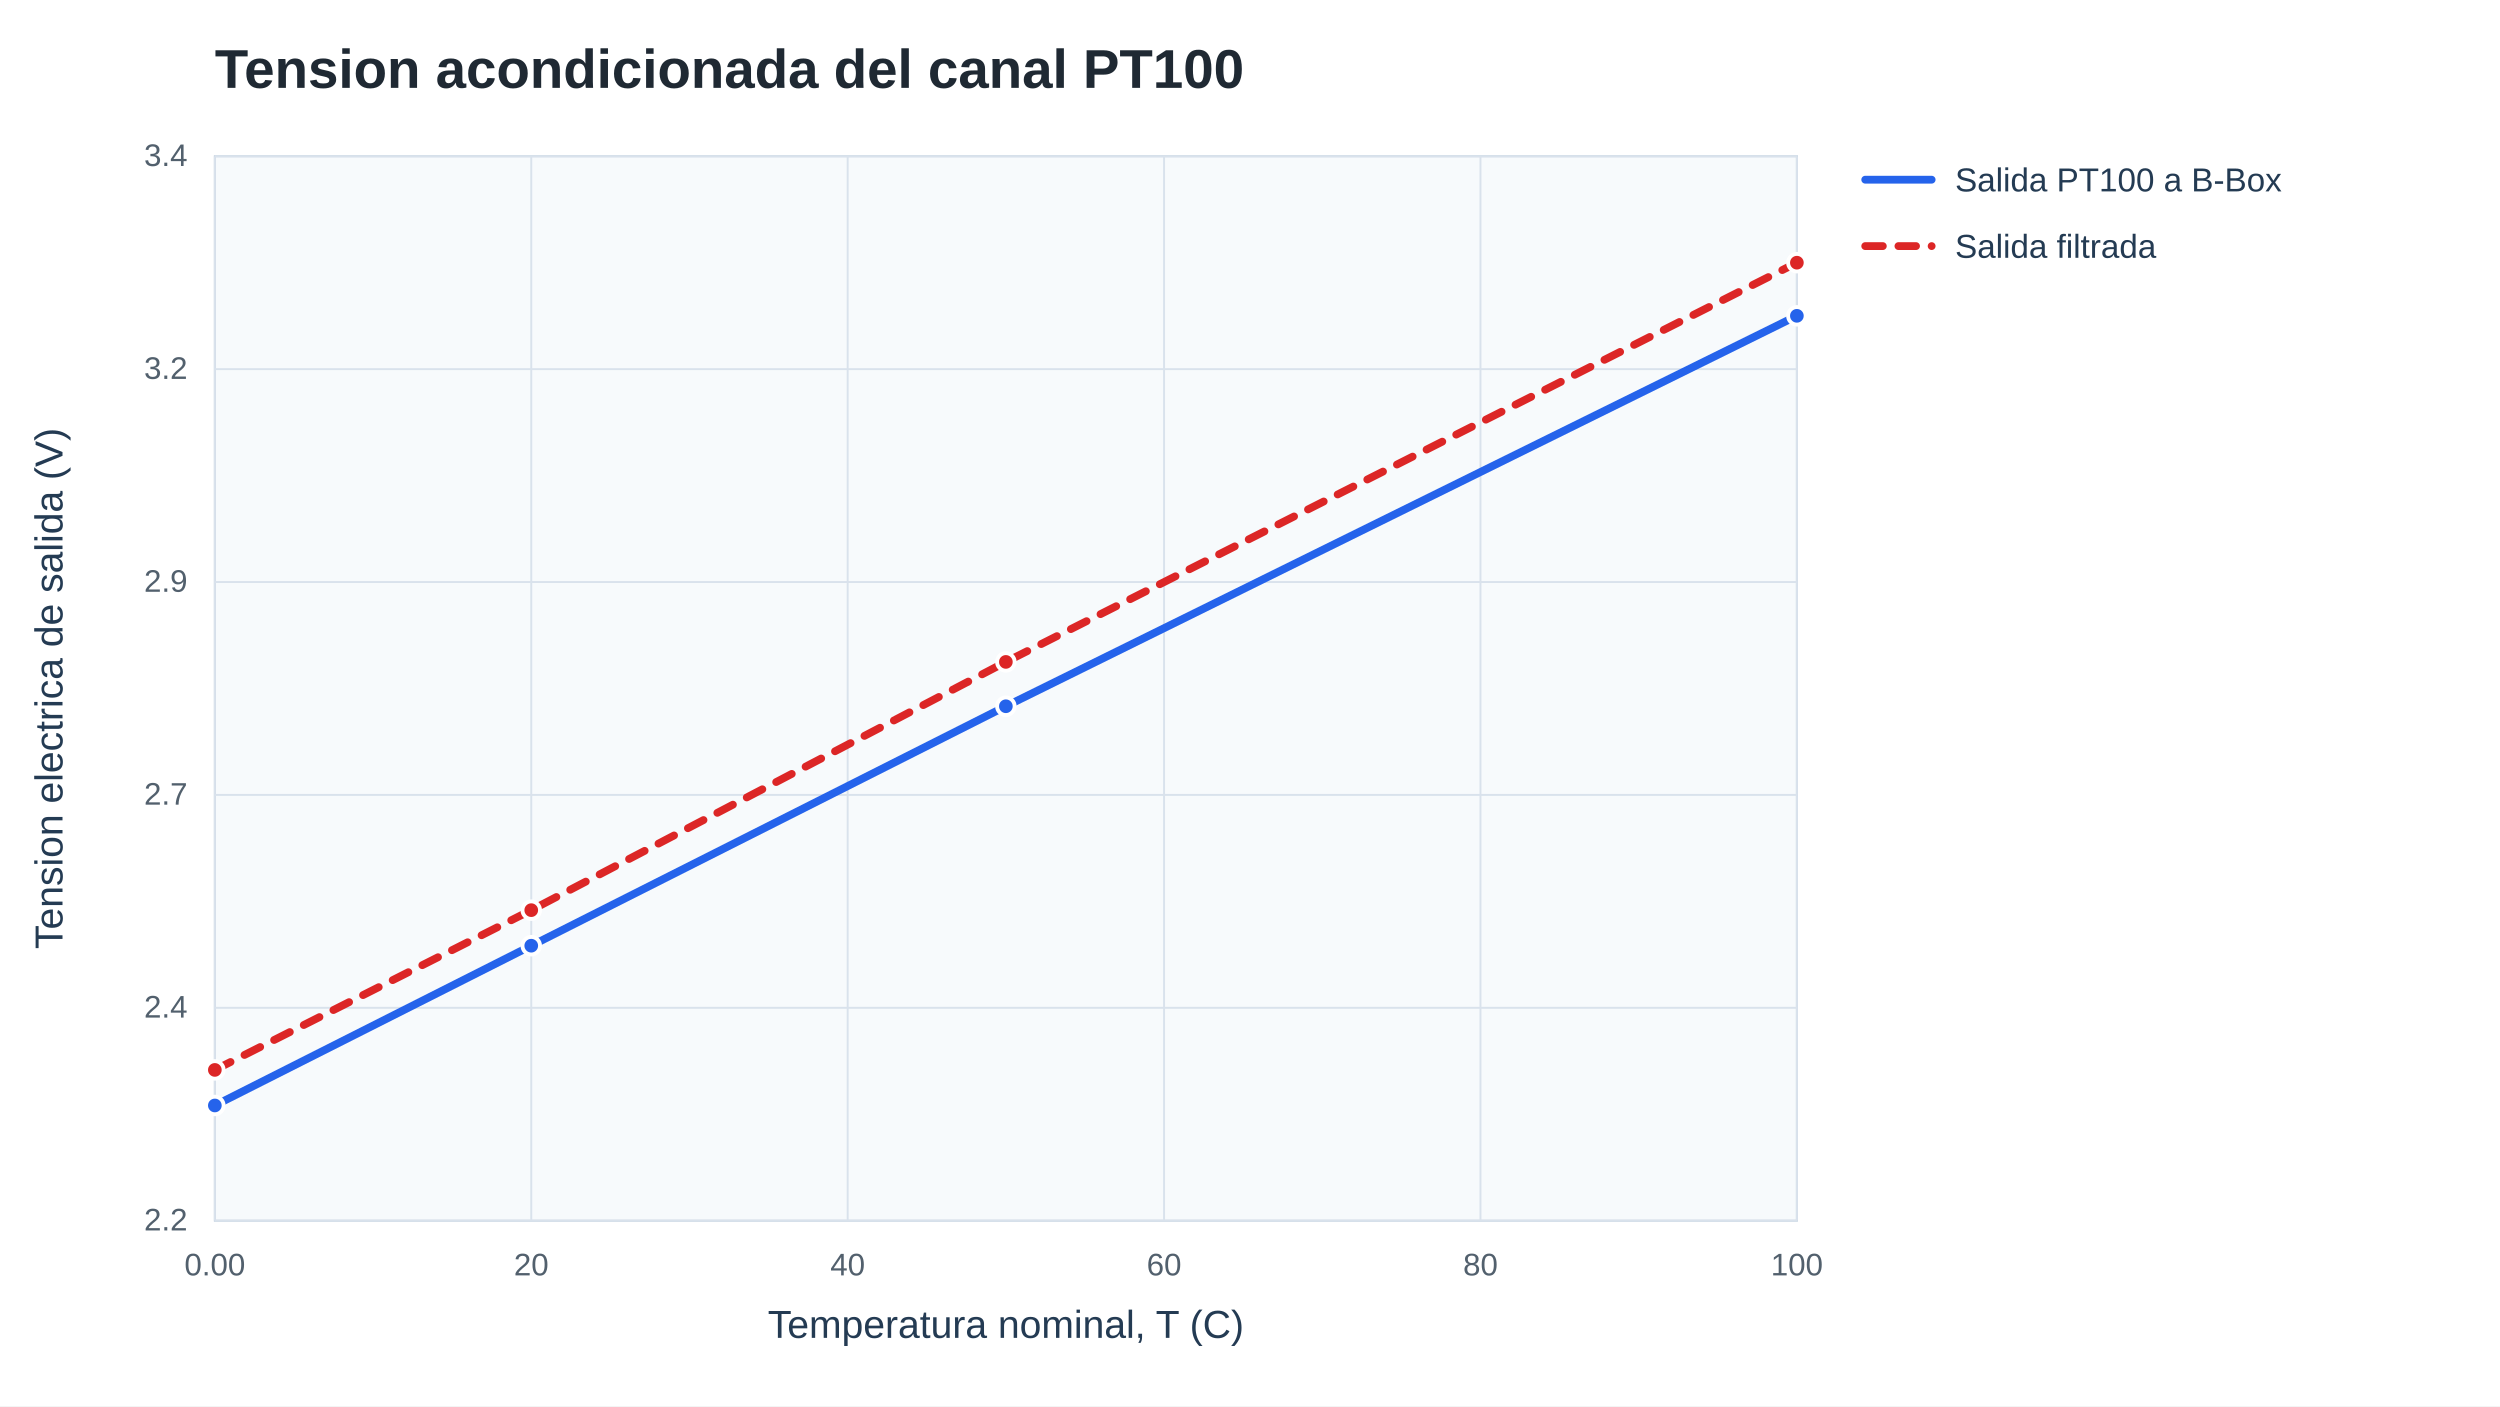
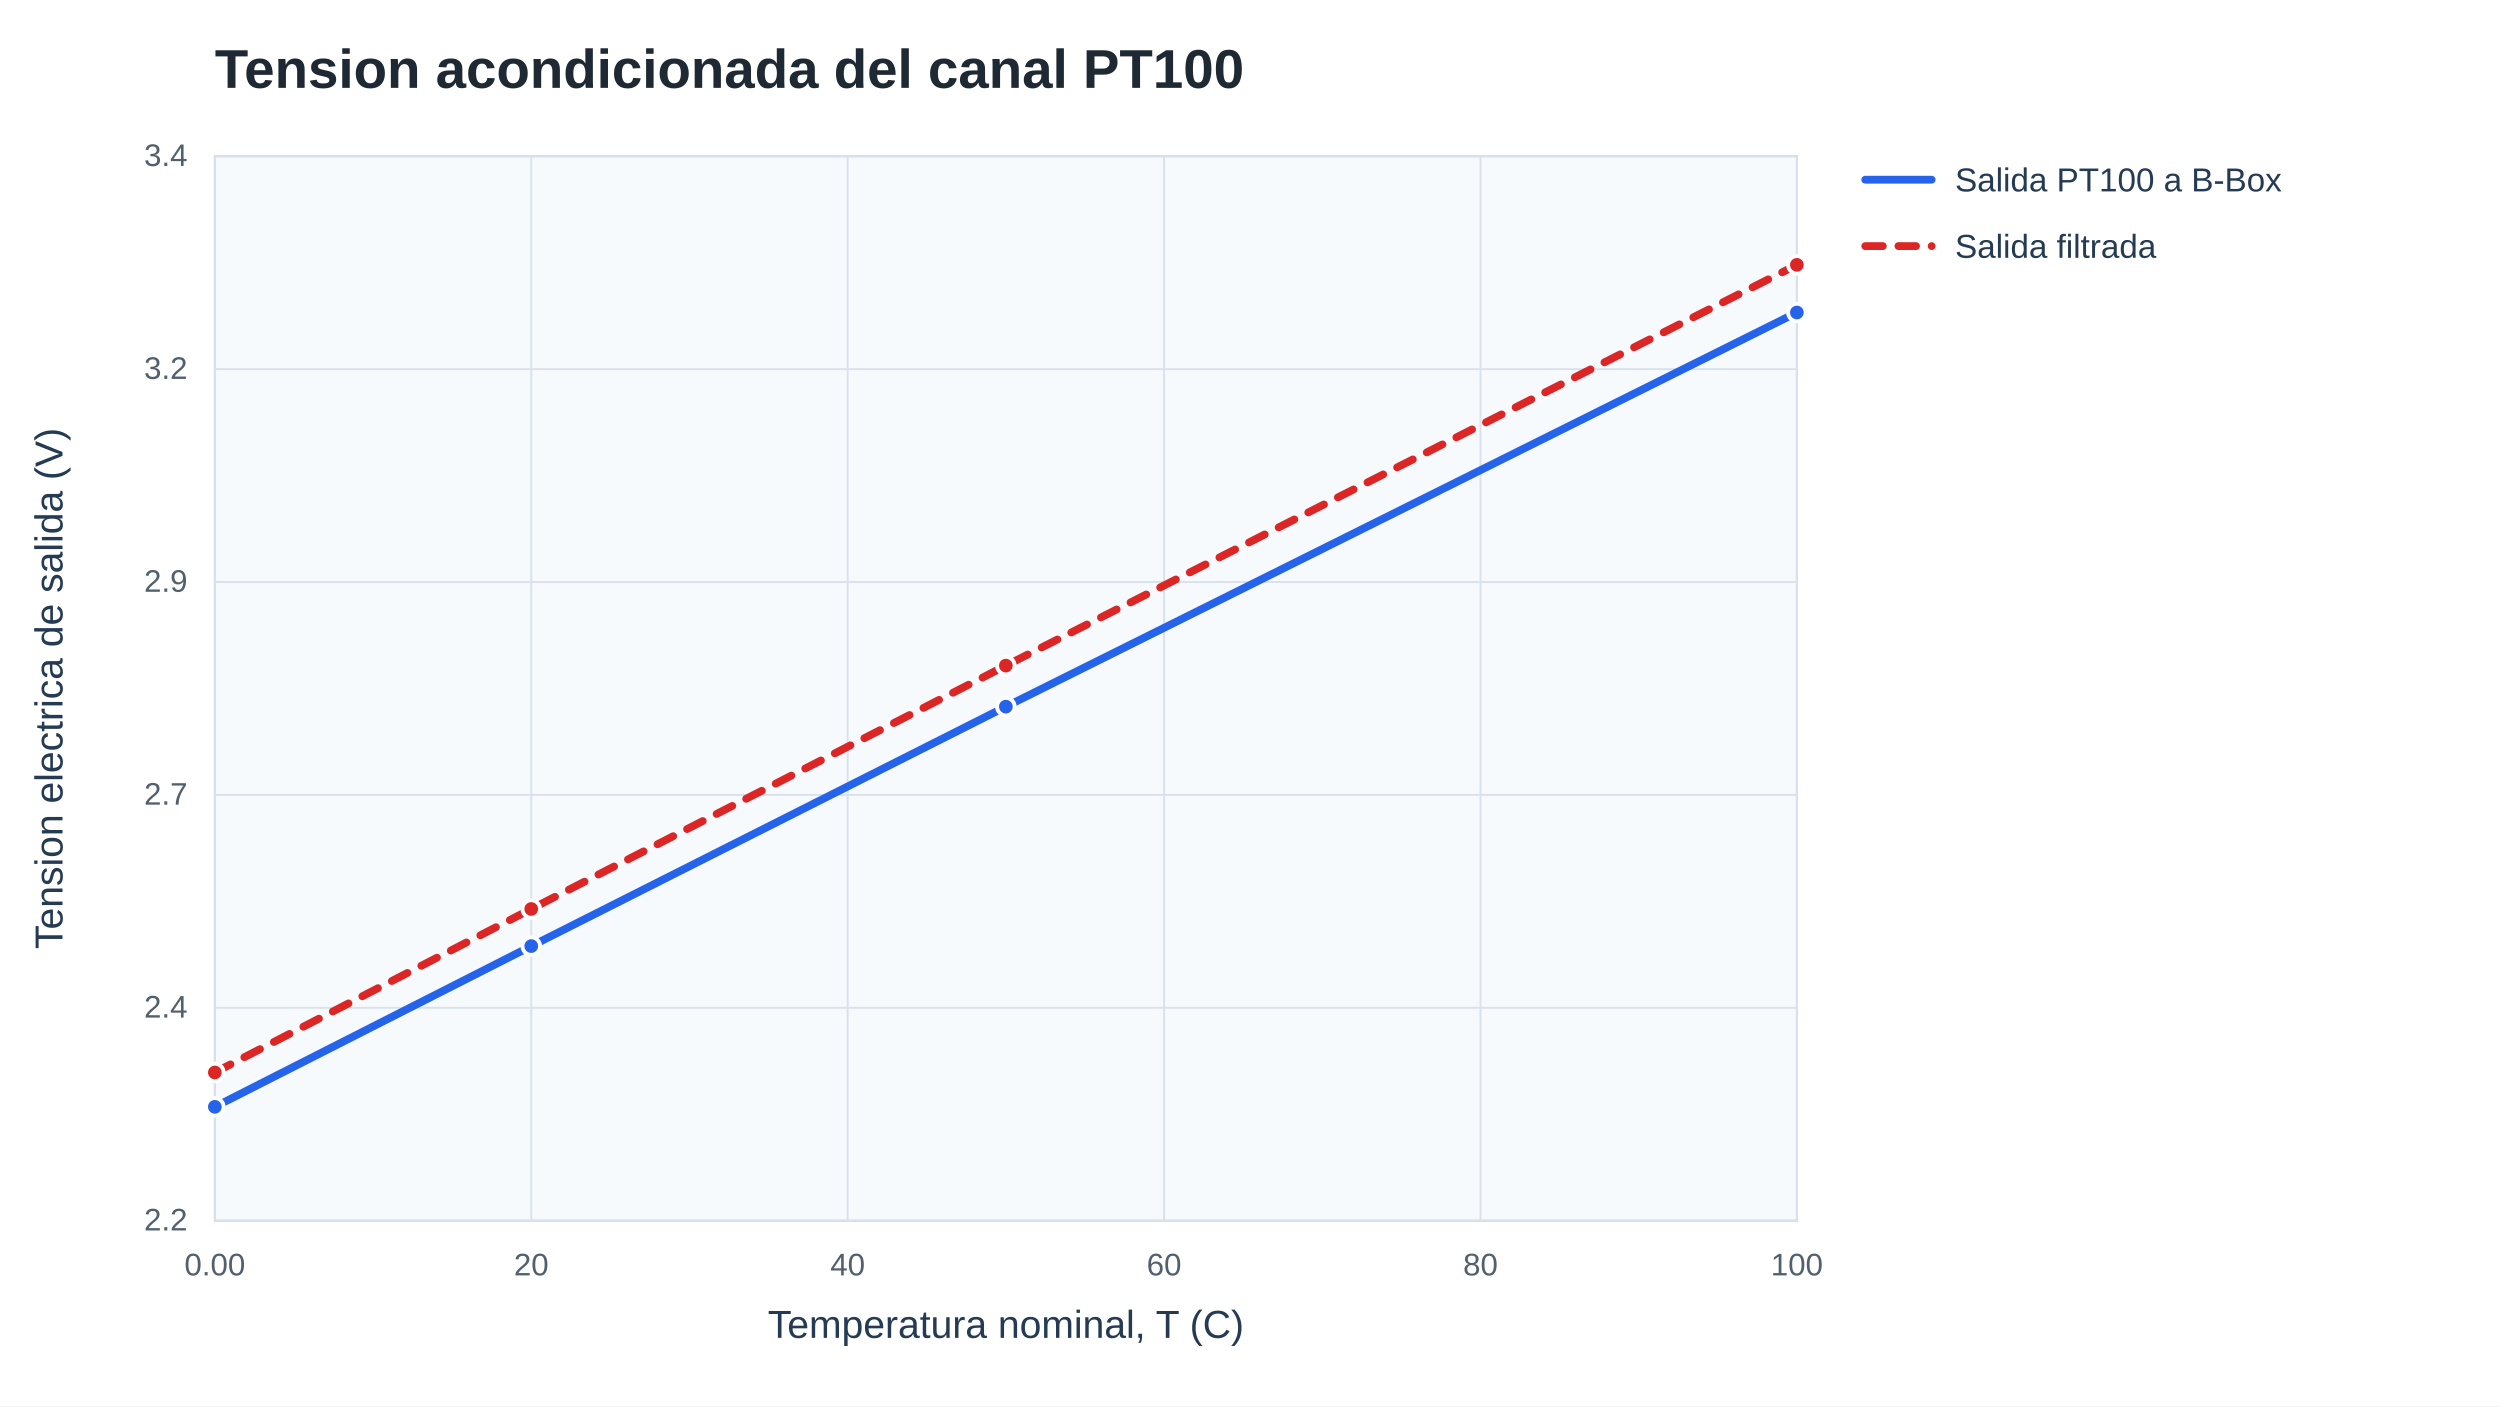
<svg xmlns="http://www.w3.org/2000/svg" width="1280" height="720" viewBox="0 0 1280 720">
  <rect width="1280" height="720" fill="#ffffff" />
  <text x="110" y="45" font-family="Arial, sans-serif" font-size="28" font-weight="700" fill="#1f2933">Tension acondicionada del canal PT100</text>
  <text x="515.0" y="685" text-anchor="middle" font-family="Arial, sans-serif" font-size="20" fill="#243b53">Temperatura nominal, T (C)</text>
  <text x="32" y="352.5" transform="rotate(-90 32 352.5)" text-anchor="middle" font-family="Arial, sans-serif" font-size="20" fill="#243b53">Tension electrica de salida (V)</text>
  <rect x="110" y="80" width="810" height="545" fill="#f7fafc" stroke="#bcccdc" stroke-width="1" />
  <line x1="110.0" y1="80" x2="110.0" y2="625" stroke="#d9e2ec" stroke-width="1" />
  <text x="110.0" y="653" text-anchor="middle" font-family="Arial, sans-serif" font-size="16" fill="#52606d">0.00</text>
  <line x1="272.0" y1="80" x2="272.0" y2="625" stroke="#d9e2ec" stroke-width="1" />
  <text x="272.0" y="653" text-anchor="middle" font-family="Arial, sans-serif" font-size="16" fill="#52606d">20</text>
  <line x1="434.0" y1="80" x2="434.0" y2="625" stroke="#d9e2ec" stroke-width="1" />
  <text x="434.0" y="653" text-anchor="middle" font-family="Arial, sans-serif" font-size="16" fill="#52606d">40</text>
  <line x1="596.0" y1="80" x2="596.0" y2="625" stroke="#d9e2ec" stroke-width="1" />
  <text x="596.0" y="653" text-anchor="middle" font-family="Arial, sans-serif" font-size="16" fill="#52606d">60</text>
  <line x1="758.0" y1="80" x2="758.0" y2="625" stroke="#d9e2ec" stroke-width="1" />
  <text x="758.0" y="653" text-anchor="middle" font-family="Arial, sans-serif" font-size="16" fill="#52606d">80</text>
  <line x1="920.0" y1="80" x2="920.0" y2="625" stroke="#d9e2ec" stroke-width="1" />
  <text x="920.0" y="653" text-anchor="middle" font-family="Arial, sans-serif" font-size="16" fill="#52606d">100</text>
  <line x1="110" y1="625.0" x2="920" y2="625.0" stroke="#d9e2ec" stroke-width="1" />
  <text x="96" y="630.0" text-anchor="end" font-family="Arial, sans-serif" font-size="16" fill="#52606d">2.2</text>
  <line x1="110" y1="516.0" x2="920" y2="516.0" stroke="#d9e2ec" stroke-width="1" />
  <text x="96" y="521.0" text-anchor="end" font-family="Arial, sans-serif" font-size="16" fill="#52606d">2.4</text>
  <line x1="110" y1="407.0" x2="920" y2="407.0" stroke="#d9e2ec" stroke-width="1" />
  <text x="96" y="412.0" text-anchor="end" font-family="Arial, sans-serif" font-size="16" fill="#52606d">2.7</text>
  <line x1="110" y1="298.0" x2="920" y2="298.0" stroke="#d9e2ec" stroke-width="1" />
  <text x="96" y="303.0" text-anchor="end" font-family="Arial, sans-serif" font-size="16" fill="#52606d">2.9</text>
  <line x1="110" y1="189.0" x2="920" y2="189.0" stroke="#d9e2ec" stroke-width="1" />
  <text x="96" y="194.0" text-anchor="end" font-family="Arial, sans-serif" font-size="16" fill="#52606d">3.2</text>
  <line x1="110" y1="80.0" x2="920" y2="80.0" stroke="#d9e2ec" stroke-width="1" />
  <text x="96" y="85.0" text-anchor="end" font-family="Arial, sans-serif" font-size="16" fill="#52606d">3.4</text>
-   <polyline fill="none" stroke="#2563eb" stroke-width="4" stroke-linejoin="round" stroke-linecap="round" points="110.0,566.0 272.0,484.2 515.0,361.6 920.0,161.7" />
-   <circle cx="110.0" cy="566.0" r="4.5" fill="#2563eb" stroke="#ffffff" stroke-width="2" />
-   <circle cx="272.0" cy="484.2" r="4.5" fill="#2563eb" stroke="#ffffff" stroke-width="2" />
-   <circle cx="515.0" cy="361.6" r="4.5" fill="#2563eb" stroke="#ffffff" stroke-width="2" />
-   <circle cx="920.0" cy="161.7" r="4.5" fill="#2563eb" stroke="#ffffff" stroke-width="2" />
-   <polyline fill="none" stroke="#dc2626" stroke-width="4" stroke-linejoin="round" stroke-linecap="round" stroke-dasharray="9 8" points="110.0,547.8 272.0,466.0 515.0,338.9 920.0,134.5" />
-   <circle cx="110.0" cy="547.8" r="4.5" fill="#dc2626" stroke="#ffffff" stroke-width="2" />
-   <circle cx="272.0" cy="466.0" r="4.5" fill="#dc2626" stroke="#ffffff" stroke-width="2" />
-   <circle cx="515.0" cy="338.9" r="4.5" fill="#dc2626" stroke="#ffffff" stroke-width="2" />
-   <circle cx="920.0" cy="134.5" r="4.5" fill="#dc2626" stroke="#ffffff" stroke-width="2" />
+   <polyline fill="none" stroke="#2563eb" stroke-width="4" stroke-linejoin="round" stroke-linecap="round" points="110.0,566.7 272.0,484.4 515.0,361.8 920.0,160.0" />
+   <circle cx="110.0" cy="566.7" r="4.5" fill="#2563eb" stroke="#ffffff" stroke-width="2" />
+   <circle cx="272.0" cy="484.4" r="4.5" fill="#2563eb" stroke="#ffffff" stroke-width="2" />
+   <circle cx="515.0" cy="361.8" r="4.5" fill="#2563eb" stroke="#ffffff" stroke-width="2" />
+   <circle cx="920.0" cy="160.0" r="4.5" fill="#2563eb" stroke="#ffffff" stroke-width="2" />
+   <polyline fill="none" stroke="#dc2626" stroke-width="4" stroke-linejoin="round" stroke-linecap="round" stroke-dasharray="9 8" points="110.0,549.1 272.0,465.4 515.0,340.8 920.0,135.6" />
+   <circle cx="110.0" cy="549.1" r="4.5" fill="#dc2626" stroke="#ffffff" stroke-width="2" />
+   <circle cx="272.0" cy="465.4" r="4.5" fill="#dc2626" stroke="#ffffff" stroke-width="2" />
+   <circle cx="515.0" cy="340.8" r="4.5" fill="#dc2626" stroke="#ffffff" stroke-width="2" />
+   <circle cx="920.0" cy="135.6" r="4.5" fill="#dc2626" stroke="#ffffff" stroke-width="2" />
  <line x1="955" y1="92" x2="989" y2="92" stroke="#2563eb" stroke-width="4" stroke-linecap="round" />
  <text x="1001" y="98" font-family="Arial, sans-serif" font-size="17" fill="#243b53">Salida PT100 a B-Box</text>
  <line x1="955" y1="126" x2="989" y2="126" stroke="#dc2626" stroke-width="4" stroke-linecap="round" stroke-dasharray="9 8" />
  <text x="1001" y="132" font-family="Arial, sans-serif" font-size="17" fill="#243b53">Salida filtrada</text>
</svg>
